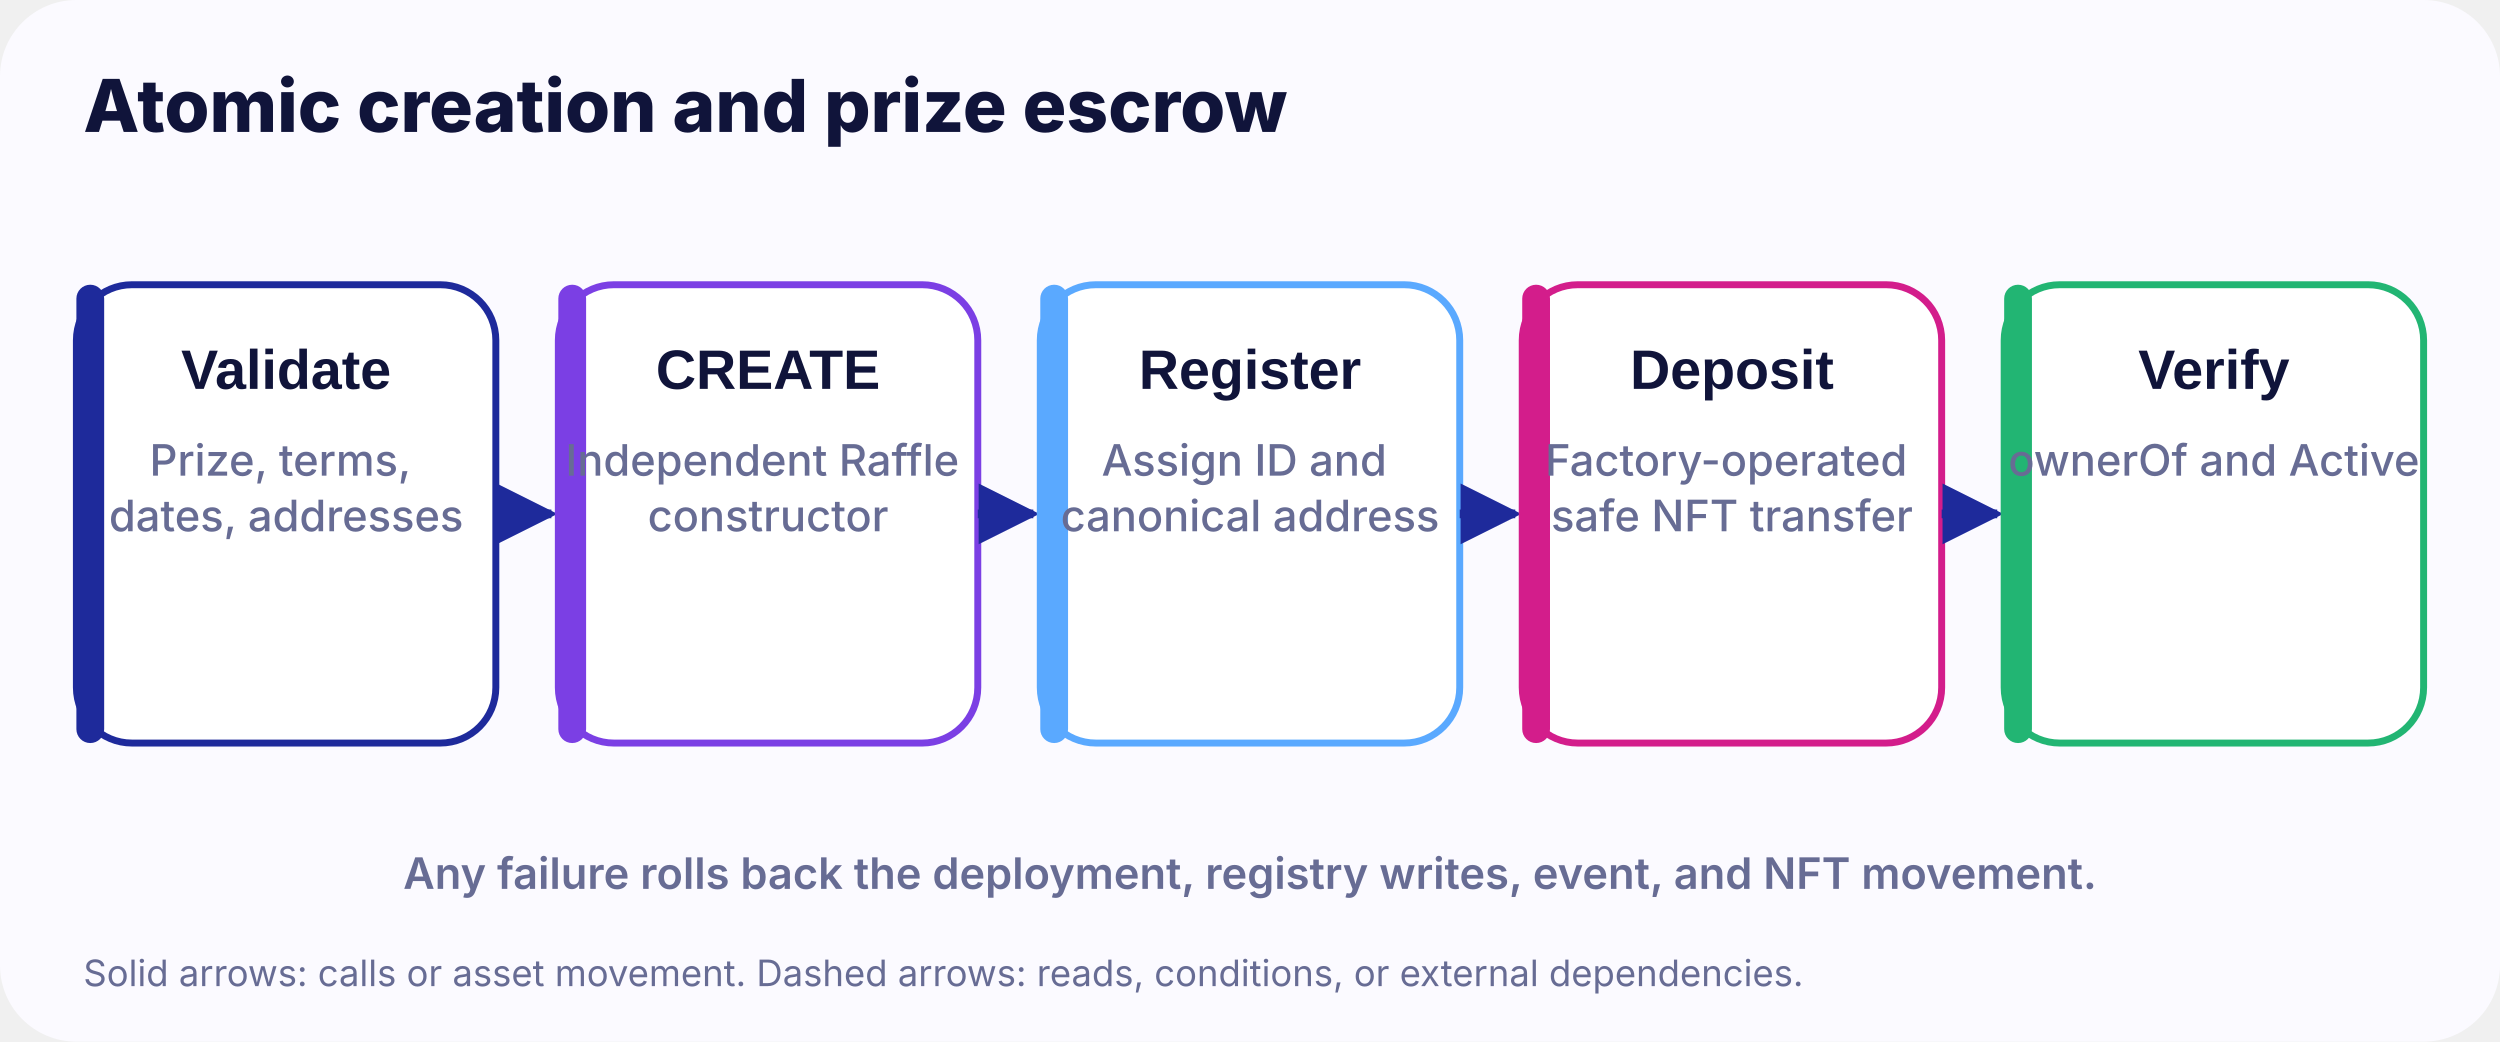
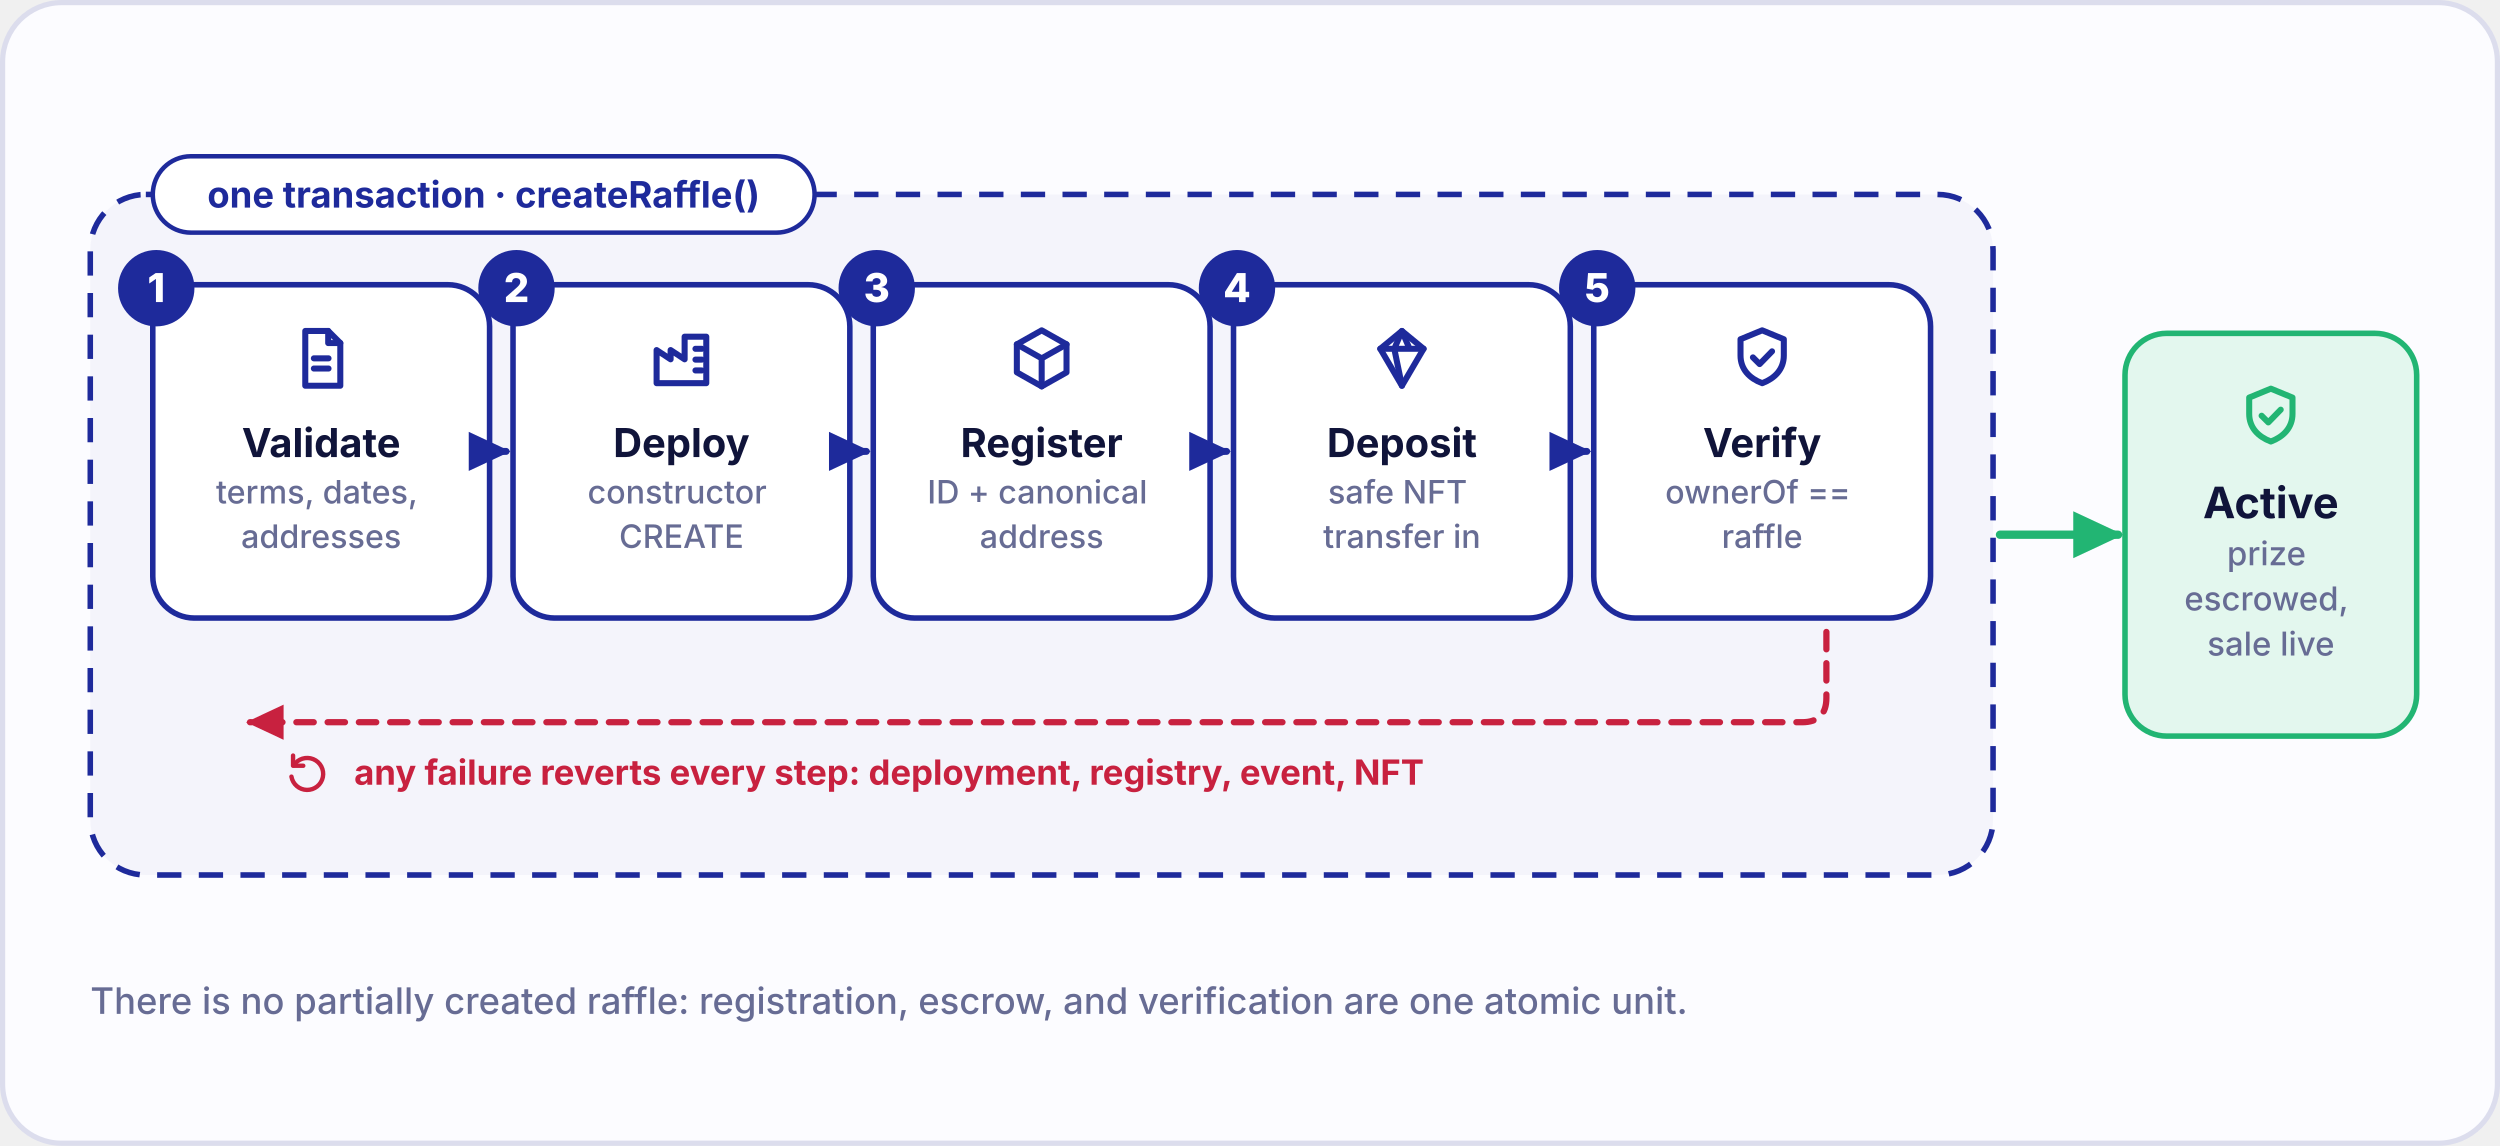
- <svg xmlns="http://www.w3.org/2000/svg" role="img" aria-labelledby="title desc" viewBox="0 0 720 300">
+ <svg xmlns="http://www.w3.org/2000/svg" role="img" aria-labelledby="f03-title f03-desc" viewBox="0 0 720 330" font-family="Inter,'Helvetica Neue',Arial,sans-serif">
  <defs>
-     <marker id="arrow" viewBox="0 0 10 10" refX="9" refY="5" markerWidth="7" markerHeight="7" orient="auto-start-reverse">
-       <path d="M 0 0 L 10 5 L 0 10 z" fill="#1e2a9b" />
+     <marker id="f03m1e2a9b" viewBox="0 0 10 10" refX="8.4" refY="5" markerWidth="6.4" markerHeight="6.4" orient="auto-start-reverse">
+       <path d="M 0 0.6 L 9.4 5 L 0 9.4 z" fill="#1e2a9b" />
    </marker>
-     <linearGradient id="brand" x1="0" y1="0" x2="1" y2="1">
-       <stop offset="0" stop-color="#1e2a9b" />
-       <stop offset="0.55" stop-color="#d31d8b" />
-       <stop offset="1" stop-color="#ffd84d" />
-     </linearGradient>
+     <marker id="f03mc8213f" viewBox="0 0 10 10" refX="8.4" refY="5" markerWidth="6.4" markerHeight="6.4" orient="auto-start-reverse">
+       <path d="M 0 0.6 L 9.4 5 L 0 9.4 z" fill="#c8213f" />
+     </marker>
+     <marker id="f03m22b573" viewBox="0 0 10 10" refX="8.4" refY="5" markerWidth="6.4" markerHeight="6.4" orient="auto-start-reverse">
+       <path d="M 0 0.6 L 9.4 5 L 0 9.4 z" fill="#22b573" />
+     </marker>
  </defs>
-   <rect width="720" height="300" rx="22" fill="#fbfaff" />
-   <text x="24" y="38" text-anchor="start" font-family="Inter,Arial,sans-serif" font-size="21" font-weight="800" fill="#10143a">
-     <tspan x="24" dy="0">Atomic creation and prize escrow</tspan>
+   <rect x="0.75" y="0.75" width="718.5" height="328.5" rx="17" fill="#fcfcff" stroke="#dcdded" stroke-width="1.5" />
+   <rect x="26" y="56" width="548" height="196" rx="16" fill="#f4f4fb" stroke="#1e2a9b" stroke-width="1.6" stroke-dasharray="7 5" />
+   <g>
+     <rect x="44.0" y="45" width="190.6" height="22" rx="11" fill="#ffffff" stroke="#1e2a9b" stroke-width="1.3" />
+     <text x="139.283" y="59.78" text-anchor="middle" font-family="Inter,'Helvetica Neue',Arial,sans-serif" font-size="10.5" font-weight="750" fill="#1e2a9b">one transaction · createRaffle()</text>
+   </g>
+   <rect x="44" y="82" width="97" height="96" rx="12" fill="#ffffff" stroke="#1e2a9b" stroke-width="1.6" />
+   <g transform="translate(81.5 92.2) scale(0.917)" stroke="#1e2a9b" fill="none" stroke-width="1.9" stroke-linecap="round" stroke-linejoin="round" color="#1e2a9b">
+     <path d="M7 3.4h7.2l3.8 3.8v13.4H7Z" />
+     <path d="M14.2 3.4v3.8H18M9.7 12h4.6M9.7 15.2h4.6" />
+   </g>
+   <text x="92.5" y="131.63" text-anchor="middle" font-family="Inter,'Helvetica Neue',Arial,sans-serif" font-size="11.5" font-weight="750" fill="#10143a">
+     <tspan x="92.5" dy="0">Validate</tspan>
  </text>
-   <g>
-     <rect x="22" y="82" width="120.8" height="132" rx="16" fill="#ffffff" stroke="#1e2a9b" stroke-width="2" />
-     <rect x="22" y="82" width="8" height="132" rx="4" fill="#1e2a9b" />
-     <text x="82.4" y="112" text-anchor="middle" font-family="Nunito,Arial,sans-serif" font-size="16" font-weight="800" fill="#10143a">
-       <tspan x="82.4" dy="0">Validate</tspan>
-     </text>
-     <text x="82.4" y="137" text-anchor="middle" font-family="Inter,Arial,sans-serif" font-size="12.5" font-weight="500" fill="#676c94">
-       <tspan x="82.4" dy="0">Prize, terms,</tspan>
-       <tspan x="82.4" dy="16">dates, addresses</tspan>
-     </text>
+   <text x="92.5" y="145" text-anchor="middle" font-family="Inter,'Helvetica Neue',Arial,sans-serif" font-size="9.3" font-weight="500" fill="#676c94">
+     <tspan x="92.5" dy="0">terms, dates,</tspan>
+     <tspan x="92.5" dy="12.8">addresses</tspan>
+   </text>
+   <circle cx="45" cy="83" r="11" fill="#1e2a9b" />
+   <text x="45" y="87" text-anchor="middle" font-family="Inter,'Helvetica Neue',Arial,sans-serif" font-size="11.5" font-weight="800" fill="#ffffff">1</text>
+   <line x1="142.5" y1="130" x2="145.75" y2="130" stroke="#1e2a9b" stroke-width="2" stroke-linecap="round" marker-end="url(#f03m1e2a9b)" />
+   <rect x="147.75" y="82" width="97" height="96" rx="12" fill="#ffffff" stroke="#1e2a9b" stroke-width="1.6" />
+   <g transform="translate(185.25 92.2) scale(0.917)" stroke="#1e2a9b" fill="none" stroke-width="1.9" stroke-linecap="round" stroke-linejoin="round" color="#1e2a9b">
+     <path d="M4.2 19.8V9.4l4.4 2.9V9.4l4.4 2.9V5.2h6.8v14.6Z" />
+     <path d="M16.4 9h2m-2 3.4h2m-2 3.4h2" />
  </g>
-   <line x1="142.8" y1="148" x2="158.8" y2="148" stroke="#1e2a9b" stroke-width="2.5" marker-end="url(#arrow)" />
-   <g>
-     <rect x="160.8" y="82" width="120.8" height="132" rx="16" fill="#ffffff" stroke="#7b3fe4" stroke-width="2" />
-     <rect x="160.8" y="82" width="8" height="132" rx="4" fill="#7b3fe4" />
-     <text x="221.2" y="112" text-anchor="middle" font-family="Nunito,Arial,sans-serif" font-size="16" font-weight="800" fill="#10143a">
-       <tspan x="221.2" dy="0">CREATE</tspan>
-     </text>
-     <text x="221.2" y="137" text-anchor="middle" font-family="Inter,Arial,sans-serif" font-size="12.5" font-weight="500" fill="#676c94">
-       <tspan x="221.2" dy="0">Independent Raffle</tspan>
-       <tspan x="221.2" dy="16">constructor</tspan>
-     </text>
+   <text x="196.25" y="131.63" text-anchor="middle" font-family="Inter,'Helvetica Neue',Arial,sans-serif" font-size="11.5" font-weight="750" fill="#10143a">
+     <tspan x="196.25" dy="0">Deploy</tspan>
+   </text>
+   <text x="196.25" y="145" text-anchor="middle" font-family="Inter,'Helvetica Neue',Arial,sans-serif" font-size="9.3" font-weight="500" fill="#676c94">
+     <tspan x="196.25" dy="0">constructor</tspan>
+     <tspan x="196.25" dy="12.8">CREATE</tspan>
+   </text>
+   <circle cx="148.75" cy="83" r="11" fill="#1e2a9b" />
+   <text x="148.75" y="87" text-anchor="middle" font-family="Inter,'Helvetica Neue',Arial,sans-serif" font-size="11.5" font-weight="800" fill="#ffffff">2</text>
+   <line x1="246.25" y1="130" x2="249.5" y2="130" stroke="#1e2a9b" stroke-width="2" stroke-linecap="round" marker-end="url(#f03m1e2a9b)" />
+   <rect x="251.5" y="82" width="97" height="96" rx="12" fill="#ffffff" stroke="#1e2a9b" stroke-width="1.6" />
+   <g transform="translate(289 92.2) scale(0.917)" stroke="#1e2a9b" fill="none" stroke-width="1.9" stroke-linecap="round" stroke-linejoin="round" color="#1e2a9b">
+     <path d="M12 3.2 19.8 7.6v8.8L12 20.8 4.2 16.4V7.6Z" />
+     <path d="M4.2 7.6 12 12l7.8-4.4M12 12v8.8" />
  </g>
-   <line x1="281.6" y1="148" x2="297.6" y2="148" stroke="#1e2a9b" stroke-width="2.5" marker-end="url(#arrow)" />
-   <g>
-     <rect x="299.6" y="82" width="120.8" height="132" rx="16" fill="#ffffff" stroke="#5aa9ff" stroke-width="2" />
-     <rect x="299.6" y="82" width="8" height="132" rx="4" fill="#5aa9ff" />
-     <text x="360" y="112" text-anchor="middle" font-family="Nunito,Arial,sans-serif" font-size="16" font-weight="800" fill="#10143a">
-       <tspan x="360" dy="0">Register</tspan>
-     </text>
-     <text x="360" y="137" text-anchor="middle" font-family="Inter,Arial,sans-serif" font-size="12.5" font-weight="500" fill="#676c94">
-       <tspan x="360" dy="0">Assign ID and</tspan>
-       <tspan x="360" dy="16">canonical address</tspan>
-     </text>
+   <text x="300" y="131.63" text-anchor="middle" font-family="Inter,'Helvetica Neue',Arial,sans-serif" font-size="11.5" font-weight="750" fill="#10143a">
+     <tspan x="300" dy="0">Register</tspan>
+   </text>
+   <text x="300" y="145" text-anchor="middle" font-family="Inter,'Helvetica Neue',Arial,sans-serif" font-size="9.3" font-weight="500" fill="#676c94">
+     <tspan x="300" dy="0">ID + canonical</tspan>
+     <tspan x="300" dy="12.8">address</tspan>
+   </text>
+   <circle cx="252.5" cy="83" r="11" fill="#1e2a9b" />
+   <text x="252.5" y="87" text-anchor="middle" font-family="Inter,'Helvetica Neue',Arial,sans-serif" font-size="11.5" font-weight="800" fill="#ffffff">3</text>
+   <line x1="350" y1="130" x2="353.25" y2="130" stroke="#1e2a9b" stroke-width="2" stroke-linecap="round" marker-end="url(#f03m1e2a9b)" />
+   <rect x="355.25" y="82" width="97" height="96" rx="12" fill="#ffffff" stroke="#1e2a9b" stroke-width="1.6" />
+   <g transform="translate(392.75 92.2) scale(0.917)" stroke="#1e2a9b" fill="none" stroke-width="1.9" stroke-linecap="round" stroke-linejoin="round" color="#1e2a9b">
+     <path d="M12 3.4 18.8 9 12 20.6 5.2 9 Z" />
+     <path d="M5.2 9h13.6M12 3.4 9.6 9l2.4 11.6M12 3.4 14.4 9" />
  </g>
-   <line x1="420.4" y1="148" x2="436.4" y2="148" stroke="#1e2a9b" stroke-width="2.5" marker-end="url(#arrow)" />
-   <g>
-     <rect x="438.4" y="82" width="120.8" height="132" rx="16" fill="#ffffff" stroke="#d31d8b" stroke-width="2" />
-     <rect x="438.4" y="82" width="8" height="132" rx="4" fill="#d31d8b" />
-     <text x="498.8" y="112" text-anchor="middle" font-family="Nunito,Arial,sans-serif" font-size="16" font-weight="800" fill="#10143a">
-       <tspan x="498.8" dy="0">Deposit</tspan>
-     </text>
-     <text x="498.8" y="137" text-anchor="middle" font-family="Inter,Arial,sans-serif" font-size="12.5" font-weight="500" fill="#676c94">
-       <tspan x="498.8" dy="0">Factory-operated</tspan>
-       <tspan x="498.8" dy="16">safe NFT transfer</tspan>
-     </text>
+   <text x="403.75" y="131.63" text-anchor="middle" font-family="Inter,'Helvetica Neue',Arial,sans-serif" font-size="11.5" font-weight="750" fill="#10143a">
+     <tspan x="403.75" dy="0">Deposit</tspan>
+   </text>
+   <text x="403.75" y="145" text-anchor="middle" font-family="Inter,'Helvetica Neue',Arial,sans-serif" font-size="9.3" font-weight="500" fill="#676c94">
+     <tspan x="403.75" dy="0">safe NFT</tspan>
+     <tspan x="403.75" dy="12.8">transfer in</tspan>
+   </text>
+   <circle cx="356.25" cy="83" r="11" fill="#1e2a9b" />
+   <text x="356.25" y="87" text-anchor="middle" font-family="Inter,'Helvetica Neue',Arial,sans-serif" font-size="11.5" font-weight="800" fill="#ffffff">4</text>
+   <line x1="453.75" y1="130" x2="457" y2="130" stroke="#1e2a9b" stroke-width="2" stroke-linecap="round" marker-end="url(#f03m1e2a9b)" />
+   <rect x="459" y="82" width="97" height="96" rx="12" fill="#ffffff" stroke="#1e2a9b" stroke-width="1.6" />
+   <g transform="translate(496.5 92.2) scale(0.917)" stroke="#1e2a9b" fill="none" stroke-width="1.9" stroke-linecap="round" stroke-linejoin="round" color="#1e2a9b">
+     <path d="M12 3.2 18.8 6v5.1c0 4.3-2.8 7.2-6.8 8.7-4-1.5-6.8-4.4-6.8-8.7V6Z" />
+     <path d="m9.1 11.7 2.1 2.1 3.9-4" />
  </g>
-   <line x1="559.2" y1="148" x2="575.2" y2="148" stroke="#1e2a9b" stroke-width="2.5" marker-end="url(#arrow)" />
-   <g>
-     <rect x="577.2" y="82" width="120.8" height="132" rx="16" fill="#ffffff" stroke="#22b573" stroke-width="2" />
-     <rect x="577.2" y="82" width="8" height="132" rx="4" fill="#22b573" />
-     <text x="637.6" y="112" text-anchor="middle" font-family="Nunito,Arial,sans-serif" font-size="16" font-weight="800" fill="#10143a">
-       <tspan x="637.6" dy="0">Verify</tspan>
-     </text>
-     <text x="637.6" y="137" text-anchor="middle" font-family="Inter,Arial,sans-serif" font-size="12.5" font-weight="500" fill="#676c94">
-       <tspan x="637.6" dy="0">ownerOf and Active</tspan>
-     </text>
+   <text x="507.5" y="131.63" text-anchor="middle" font-family="Inter,'Helvetica Neue',Arial,sans-serif" font-size="11.5" font-weight="750" fill="#10143a">
+     <tspan x="507.5" dy="0">Verify</tspan>
+   </text>
+   <text x="507.5" y="145" text-anchor="middle" font-family="Inter,'Helvetica Neue',Arial,sans-serif" font-size="9.3" font-weight="500" fill="#676c94">
+     <tspan x="507.5" dy="0">ownerOf ==</tspan>
+     <tspan x="507.5" dy="12.8">raffle</tspan>
+   </text>
+   <circle cx="460" cy="83" r="11" fill="#1e2a9b" />
+   <text x="460" y="87" text-anchor="middle" font-family="Inter,'Helvetica Neue',Arial,sans-serif" font-size="11.5" font-weight="800" fill="#ffffff">5</text>
+   <path d="M 526 182 L 526 201 Q 526 208 519 208 L 72 208" fill="none" stroke="#c8213f" stroke-width="1.8" stroke-linecap="round" stroke-dasharray="5 4" marker-end="url(#f03mc8213f)" />
+   <g transform="translate(80 214) scale(0.667)" stroke="#c8213f" fill="none" stroke-width="1.9" stroke-linecap="round" stroke-linejoin="round" color="#c8213f">
+     <path d="M6.6 5.4v4.4H11" />
+     <path d="M6.9 9.6a6.9 6.9 0 1 1-1 4.9" />
  </g>
-   <text x="360" y="256" text-anchor="middle" font-family="Inter,Arial,sans-serif" font-size="12.5" font-weight="600" fill="#676c94">
-     <tspan x="360" dy="0">Any failure rolls back the deployment, registry writes, event, and NFT movement.</tspan>
+   <text x="102" y="226" text-anchor="start" font-family="Inter,'Helvetica Neue',Arial,sans-serif" font-size="10" font-weight="650" fill="#c8213f">any failure reverts every step: deployment, registry, event, NFT</text>
+   <line x1="576" y1="154" x2="610" y2="154" stroke="#22b573" stroke-width="2.4" stroke-linecap="round" marker-end="url(#f03m22b573)" />
+   <rect x="612" y="96" width="84" height="116" rx="12" fill="#e3f7ee" stroke="#22b573" stroke-width="1.6" />
+   <g transform="translate(643 109) scale(0.917)" stroke="#22b573" fill="none" stroke-width="1.9" stroke-linecap="round" stroke-linejoin="round" color="#22b573">
+     <path d="M12 3.2 18.8 6v5.1c0 4.3-2.8 7.2-6.8 8.7-4-1.5-6.8-4.4-6.8-8.7V6Z" />
+     <path d="m9.1 11.7 2.1 2.1 3.9-4" />
+   </g>
+   <text x="654" y="149.25" text-anchor="middle" font-family="Inter,'Helvetica Neue',Arial,sans-serif" font-size="12.5" font-weight="750" fill="#10143a">
+     <tspan x="654" dy="0">Active</tspan>
  </text>
-   <text x="24" y="284" font-family="Inter,Arial,sans-serif" font-size="10.5" fill="#676c94">Solid arrows: calls or asset movement. Dashed arrows: reads, conditions, or external dependencies.</text>
+   <text x="654" y="162.8" text-anchor="middle" font-family="Inter,'Helvetica Neue',Arial,sans-serif" font-size="9.5" font-weight="500" fill="#676c94">
+     <tspan x="654" dy="0">prize</tspan>
+     <tspan x="654" dy="13">escrowed,</tspan>
+     <tspan x="654" dy="13">sale live</tspan>
+   </text>
+   <text x="26" y="292" text-anchor="start" font-family="Inter,'Helvetica Neue',Arial,sans-serif" font-size="10.5" font-weight="550" fill="#676c94">There is no partially created raffle: registration, escrow, and verification are one atomic unit.</text>
</svg>
